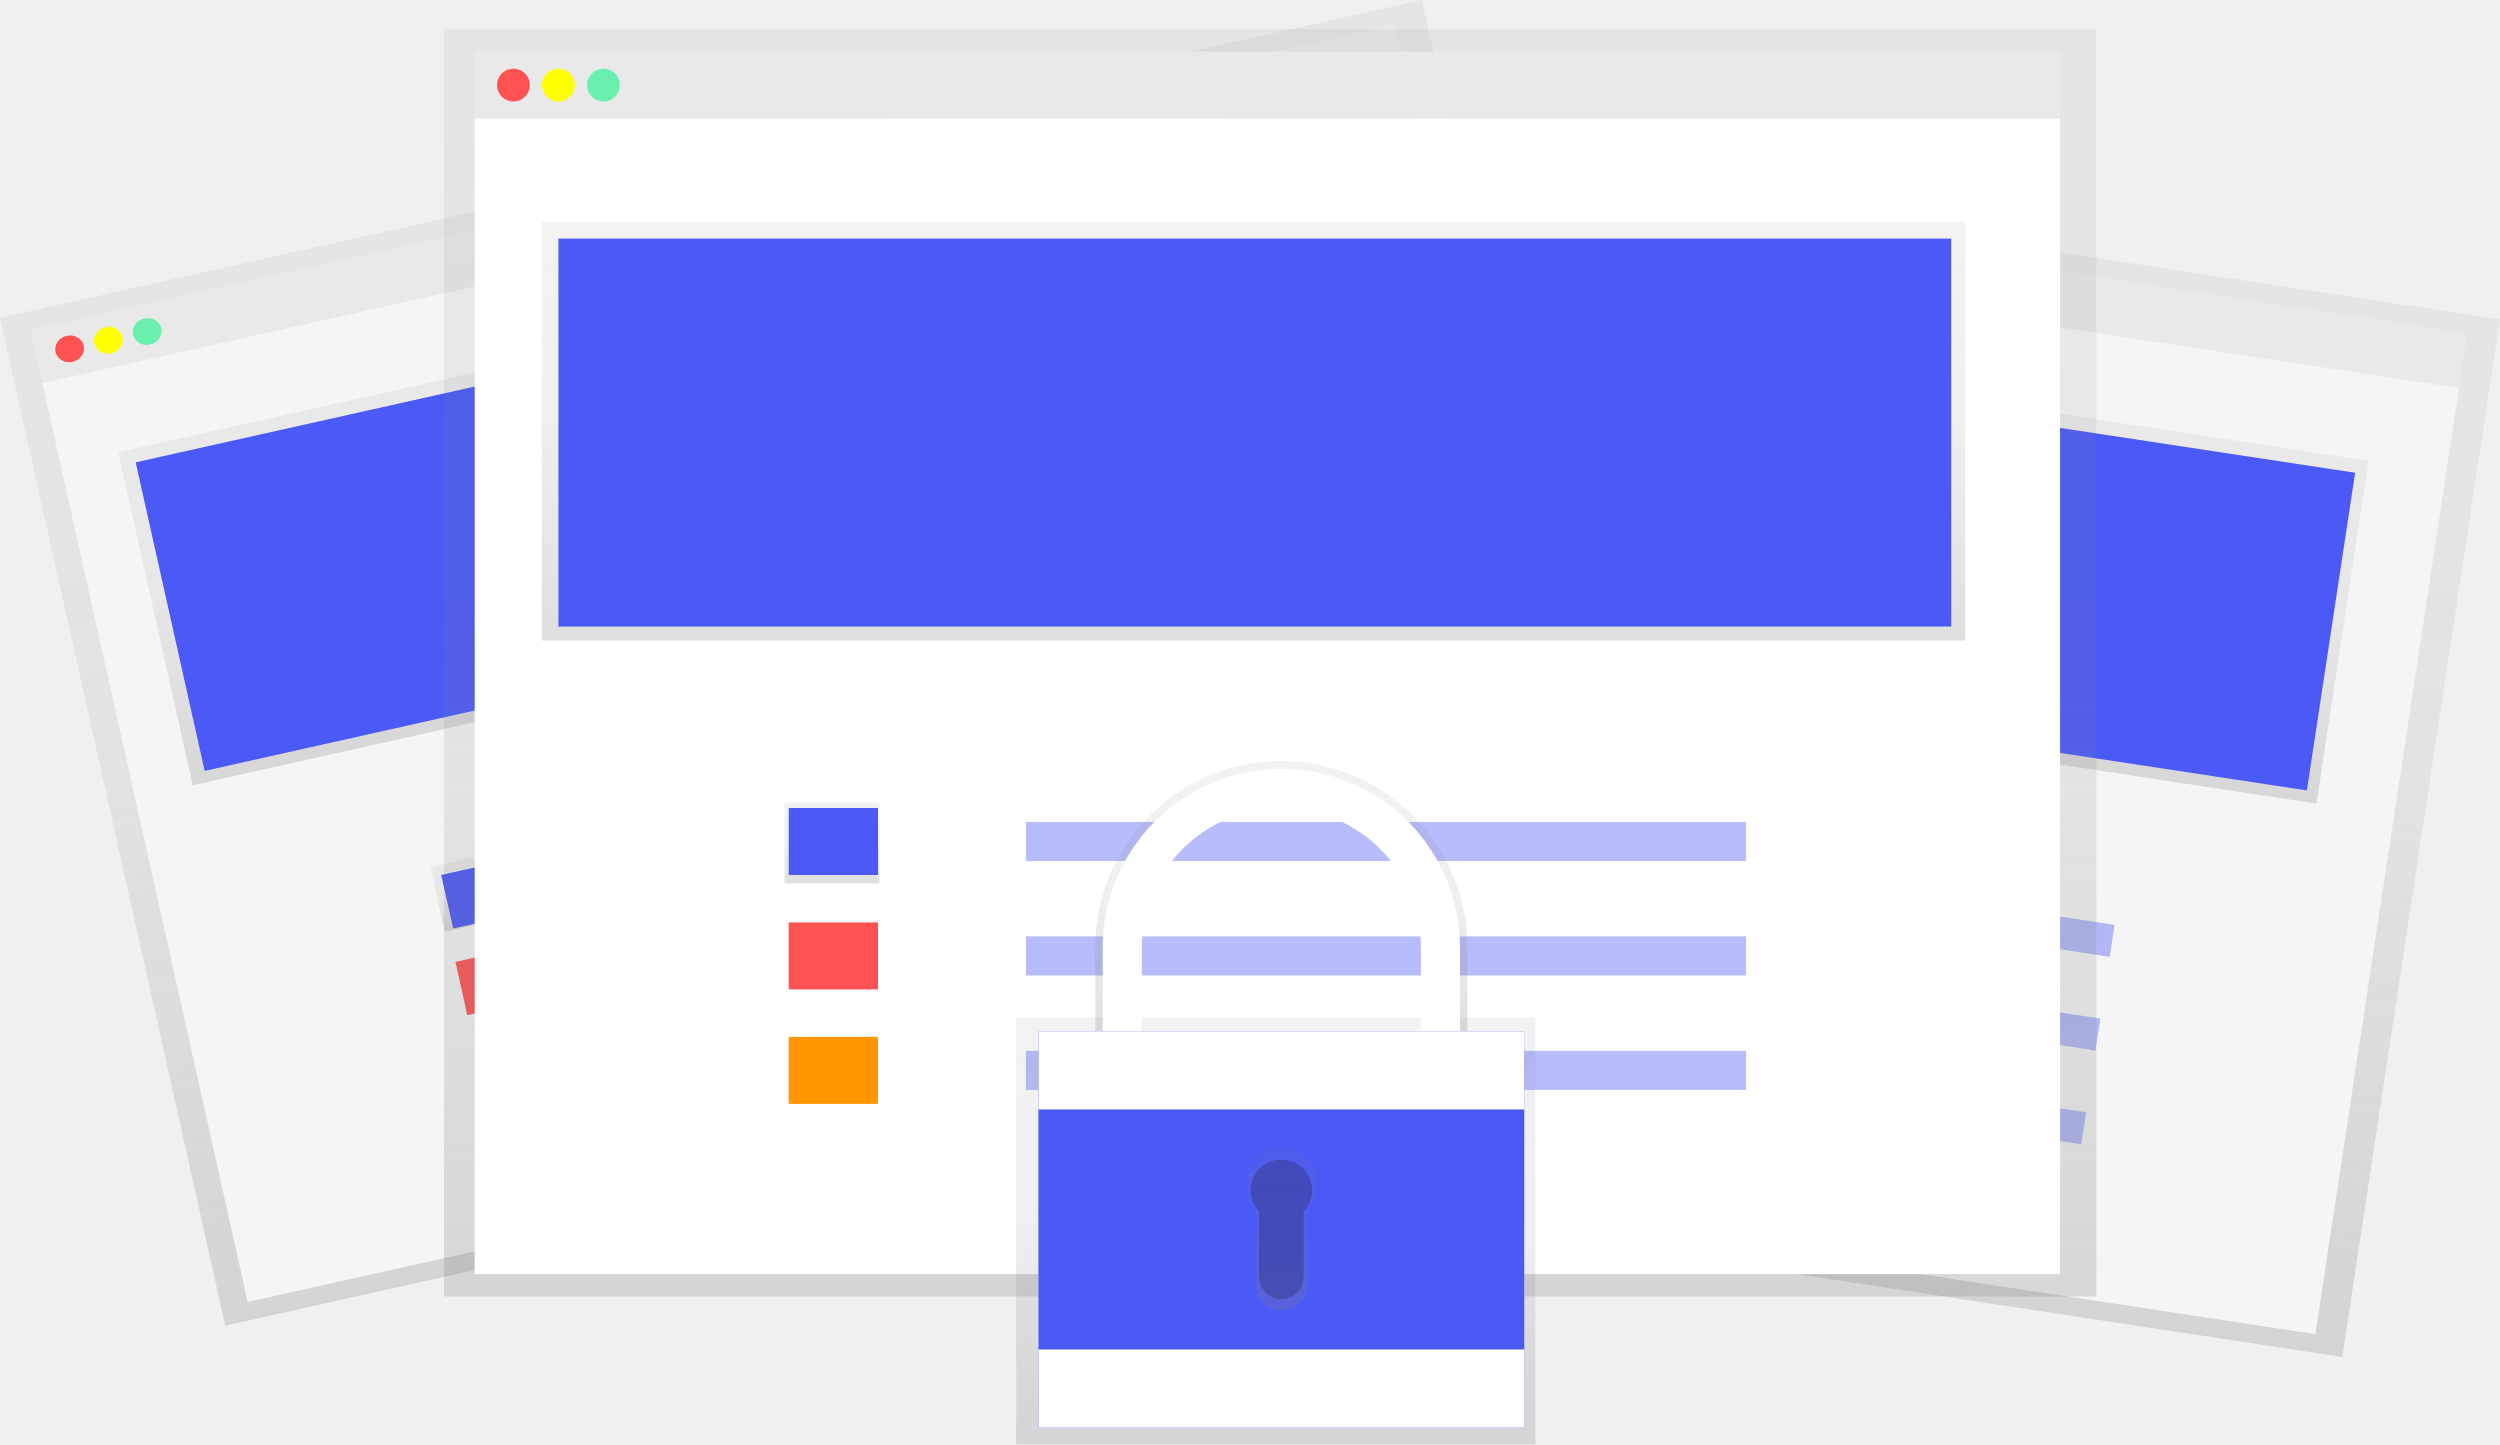
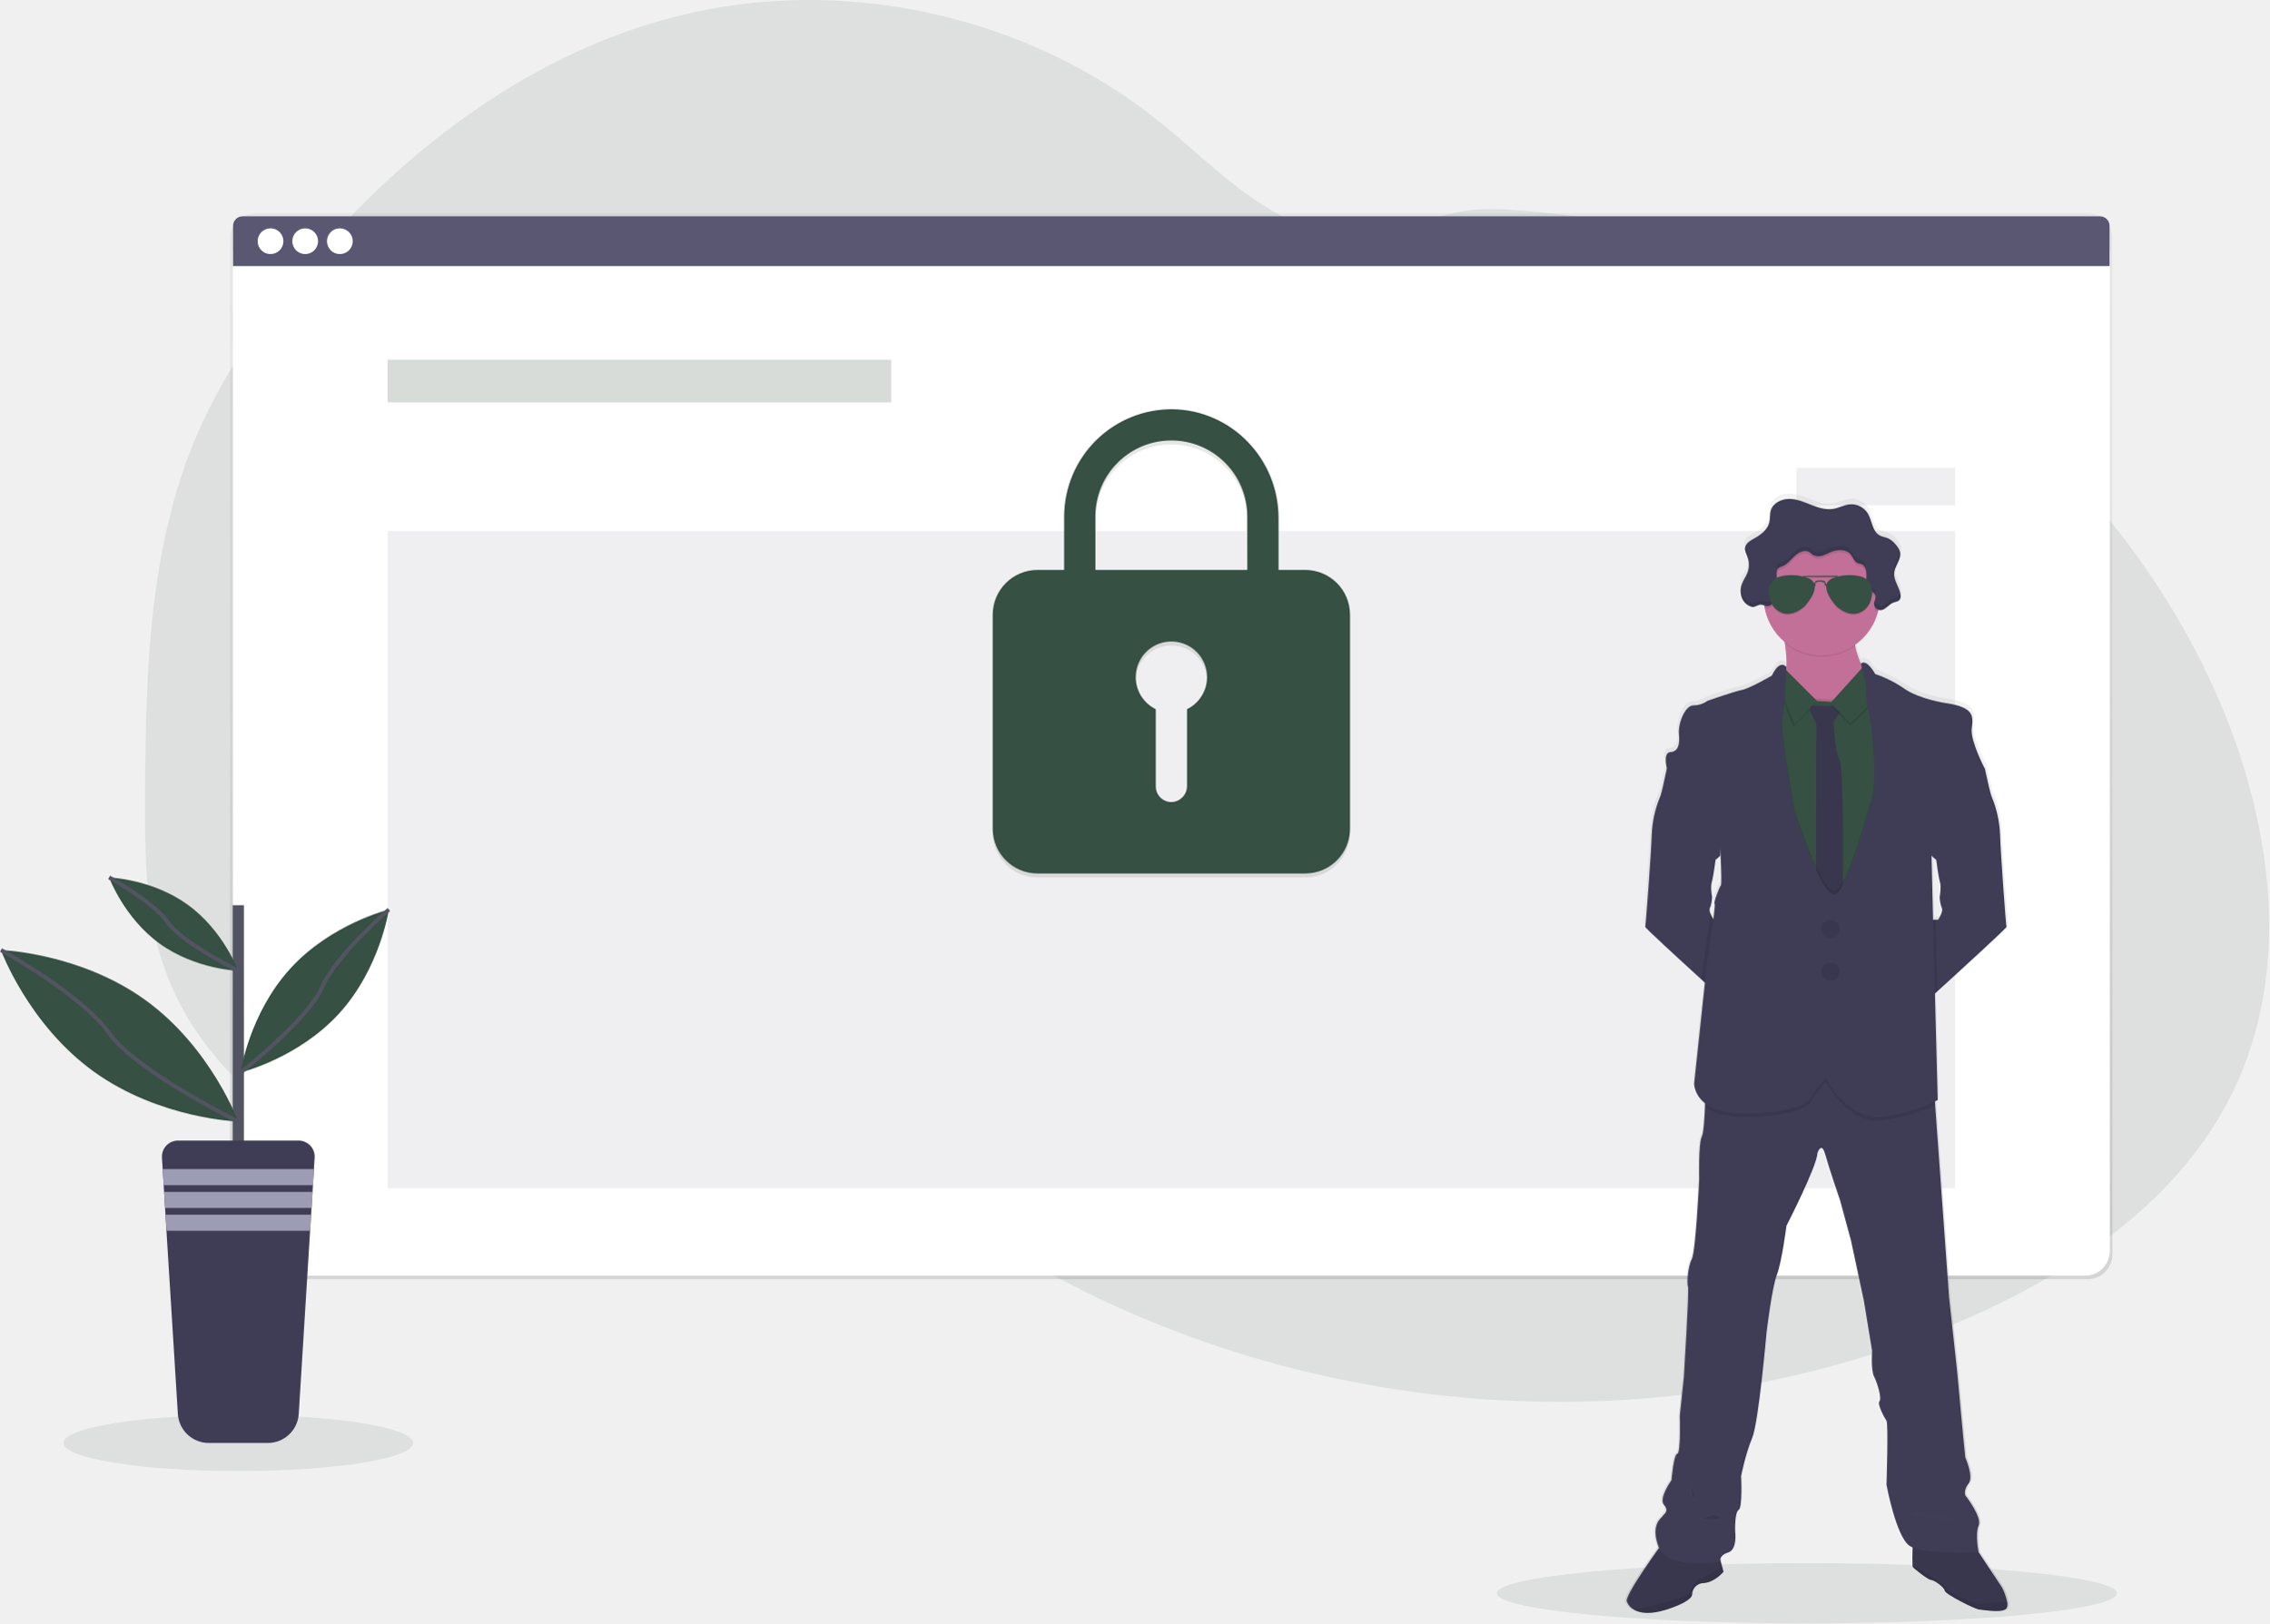
- <svg xmlns="http://www.w3.org/2000/svg" xmlns:xlink="http://www.w3.org/1999/xlink" id="ffa0e257-4b46-4632-a8d6-93195cbf254d" data-name="Layer 1" width="895.68" height="517.48" viewBox="0 0 895.68 517.48">
+ <svg xmlns="http://www.w3.org/2000/svg" xmlns:xlink="http://www.w3.org/1999/xlink" id="06c42c9d-6d9c-45ee-a61b-17902c1dca73" data-name="Layer 1" width="1145.57" height="819.91" viewBox="0 0 1145.57 819.91">
  <defs>
-     <linearGradient id="74471b12-b6be-488b-b2aa-2815e91483d9" x1="790.94" y1="640.76" x2="790.94" y2="264.76" gradientTransform="translate(1229.99 -336.2) rotate(90)" gradientUnits="userSpaceOnUse">
+     <linearGradient id="2f697947-2a6f-450c-95af-56e5336b1d5f" x1="591.3" y1="646.08" x2="591.3" y2="107.75" gradientUnits="userSpaceOnUse">
      <stop offset="0" stop-color="gray" stop-opacity="0.25" />
      <stop offset="0.54" stop-color="gray" stop-opacity="0.12" />
      <stop offset="1" stop-color="gray" stop-opacity="0.1" />
    </linearGradient>
-     <linearGradient id="f5c756da-9879-448e-9194-9478f83d355f" x1="785.97" y1="446.14" x2="785.97" y2="321.91" gradientTransform="translate(1166.67 -399.94) rotate(90)" xlink:href="#74471b12-b6be-488b-b2aa-2815e91483d9" />
-     <linearGradient id="5c9be04e-db0f-4829-87c1-2cfa193e30b8" x1="660.92" y1="518.19" x2="660.92" y2="494.17" gradientTransform="translate(1146.84 -172.9) rotate(90)" xlink:href="#74471b12-b6be-488b-b2aa-2815e91483d9" />
-     <linearGradient id="b92f3a53-b4d2-4abd-916c-aeb632188996" x1="433.66" y1="605.23" x2="433.66" y2="235.23" gradientTransform="translate(13.58 8.51)" xlink:href="#74471b12-b6be-488b-b2aa-2815e91483d9" />
-     <linearGradient id="44577794-7f8e-40ae-89fc-019e5bfac17e" x1="428.36" y1="413.71" x2="428.36" y2="291.46" gradientTransform="translate(-1.05 11.3)" xlink:href="#74471b12-b6be-488b-b2aa-2815e91483d9" />
-     <linearGradient id="666bb7d3-84d0-4835-ad07-c313c2384f21" x1="295.22" y1="484.61" x2="295.22" y2="460.98" gradientTransform="translate(28.38 37.45)" xlink:href="#74471b12-b6be-488b-b2aa-2815e91483d9" />
-     <linearGradient id="59939605-05af-4a9a-9980-f700897f3f8b" x1="455.07" y1="464.48" x2="455.07" y2="10.48" gradientTransform="matrix(1, 0, 0, 1, 0, 0)" xlink:href="#74471b12-b6be-488b-b2aa-2815e91483d9" />
-     <linearGradient id="6c0ba2ee-2d81-48f4-b4cf-f21b525fcc13" x1="449.07" y1="229.48" x2="449.07" y2="79.48" gradientTransform="matrix(1, 0, 0, 1, 0, 0)" xlink:href="#74471b12-b6be-488b-b2aa-2815e91483d9" />
-     <linearGradient id="45b0c09d-2995-447e-8cb2-7f6b59b5e20c" x1="298.07" y1="316.48" x2="298.07" y2="287.48" gradientTransform="matrix(1, 0, 0, 1, 0, 0)" xlink:href="#74471b12-b6be-488b-b2aa-2815e91483d9" />
-     <linearGradient id="e5b0a96a-81f6-4370-afe3-5a7d6a35b55e" x1="457.07" y1="517.48" x2="457.07" y2="364.48" gradientTransform="matrix(1, 0, 0, 1, 0, 0)" xlink:href="#74471b12-b6be-488b-b2aa-2815e91483d9" />
-     <linearGradient id="a1850e5a-cf77-4889-926a-0125112ab273" x1="611.23" y1="564.74" x2="611.23" y2="464.74" gradientTransform="matrix(1, 0, 0, 1, 0, 0)" xlink:href="#74471b12-b6be-488b-b2aa-2815e91483d9" />
-     <linearGradient id="66998849-614e-4d8a-b9ff-f14bbc588ed8" x1="611.23" y1="660.74" x2="611.23" y2="602.74" gradientTransform="matrix(1, 0, 0, 1, 0, 0)" xlink:href="#74471b12-b6be-488b-b2aa-2815e91483d9" />
+     <linearGradient id="2563b911-9cd4-457d-b636-acc38b40f33a" x1="944.34" y1="854.67" x2="944.34" y2="289.29" xlink:href="#2f697947-2a6f-450c-95af-56e5336b1d5f" />
  </defs>
-   <rect x="792.23" y="49.92" width="19.88" height="470.41" transform="translate(247.6 844.09) rotate(-81.36)" fill="#f5f5f5" />
-   <rect x="589.23" y="209.59" width="376" height="490.29" transform="translate(58.72 963.57) rotate(-81.36)" fill="url(#74471b12-b6be-488b-b2aa-2815e91483d9)" />
-   <rect x="603.48" y="229.23" width="342.87" height="470.41" transform="translate(47.16 969.52) rotate(-81.36)" fill="#f5f5f5" />
-   <circle cx="580.99" cy="251.51" r="4.86" transform="translate(92.88 596.86) rotate(-81.36)" fill="#ff5252" />
-   <circle cx="594.2" cy="253.52" r="4.86" transform="translate(102.12 611.62) rotate(-81.36)" fill="#ff0" />
-   <circle cx="607.41" cy="255.53" r="4.86" transform="translate(111.36 626.39) rotate(-81.36)" fill="#69f0ae" />
-   <rect x="720.53" y="174.84" width="124.23" height="422.38" transform="translate(131.25 910.54) rotate(-81.36)" fill="url(#f5c756da-9879-448e-9194-9478f83d355f)" />
-   <rect x="576.36" y="328.95" width="413.27" height="115.12" transform="translate(-85.2 -304.51) rotate(8.64)" fill="#4b59f7" />
-   <rect x="628.65" y="473.94" width="24.02" height="28.16" transform="translate(-90.24 856.82) rotate(-81.36)" fill="url(#5c9be04e-db0f-4829-87c1-2cfa193e30b8)" />
-   <rect x="627.88" y="477.73" width="26.5" height="19.88" transform="translate(-71.61 -282.05) rotate(8.64)" fill="#4b59f7" />
-   <rect x="622.77" y="511.3" width="26.5" height="19.88" transform="translate(-66.63 -280.9) rotate(8.64)" fill="#ff5252" />
-   <rect x="617.67" y="544.87" width="26.5" height="19.88" transform="translate(-61.64 -279.75) rotate(8.64)" fill="#ff9800" />
-   <rect x="696.41" y="506.51" width="213.67" height="11.59" transform="translate(-66.07 -306.13) rotate(8.64)" fill="#4b59f7" opacity="0.4" />
-   <rect x="691.31" y="540.08" width="213.67" height="11.59" transform="translate(-61.09 -304.98) rotate(8.64)" fill="#4b59f7" opacity="0.4" />
-   <rect x="686.21" y="573.65" width="213.67" height="11.59" transform="translate(-56.1 -303.83) rotate(8.64)" fill="#4b59f7" opacity="0.4" />
-   <rect x="159.15" y="254.51" width="500.84" height="19.56" transform="translate(-199.95 -95.55) rotate(-12.6)" fill="#f5f5f5" />
-   <rect x="186.23" y="243.74" width="522" height="370" transform="translate(-234.92 -83.38) rotate(-12.6)" fill="url(#b92f3a53-b4d2-4abd-916c-aeb632188996)" />
-   <rect x="198.08" y="269.78" width="500.84" height="337.4" transform="translate(-237.01 -82.86) rotate(-12.6)" fill="#f5f5f5" />
-   <ellipse cx="177.11" cy="316.25" rx="5.17" ry="4.78" transform="translate(-216.88 -145.01) rotate(-12.6)" fill="#ff5252" />
-   <ellipse cx="191" cy="313.15" rx="5.17" ry="4.78" transform="translate(-215.87 -142.05) rotate(-12.6)" fill="#ff0" />
-   <ellipse cx="204.88" cy="310.05" rx="5.17" ry="4.78" transform="translate(-214.86 -139.1) rotate(-12.6)" fill="#69f0ae" />
-   <rect x="202.46" y="302.76" width="449.7" height="122.25" transform="translate(-221.25 -89.28) rotate(-12.6)" fill="url(#44577794-7f8e-40ae-89fc-019e5bfac17e)" />
-   <rect x="207.83" y="307.54" width="440" height="113.28" transform="translate(-221.3 -89.16) rotate(-12.6)" fill="#4b59f7" />
-   <rect x="308.61" y="498.42" width="29.98" height="23.63" transform="translate(-255.67 -108.38) rotate(-12.6)" fill="url(#666bb7d3-84d0-4835-ad07-c313c2384f21)" />
-   <rect x="309.83" y="499.96" width="28.22" height="19.56" transform="matrix(0.98, -0.22, 0.22, 0.98, -255.56, -108.32)" fill="#4b59f7" />
-   <rect x="317.12" y="532.57" width="28.22" height="19.56" transform="translate(-262.49 -105.94) rotate(-12.6)" fill="#ff5252" />
-   <rect x="324.41" y="565.18" width="28.22" height="19.56" transform="matrix(0.98, -0.22, 0.22, 0.98, -269.43, -103.57)" fill="#ff9800" />
-   <rect x="380.57" y="465.95" width="227.49" height="11.41" transform="translate(-243.14 -72.07) rotate(-12.6)" fill="#4b59f7" opacity="0.4" />
-   <rect x="387.86" y="498.56" width="227.49" height="11.41" transform="translate(-250.08 -69.69) rotate(-12.6)" fill="#4b59f7" opacity="0.4" />
-   <rect x="395.15" y="531.17" width="227.49" height="11.41" transform="translate(-257.02 -67.32) rotate(-12.6)" fill="#4b59f7" opacity="0.4" />
-   <rect x="170.07" y="18.48" width="568" height="24" fill="#f5f5f5" />
-   <rect x="159.07" y="10.48" width="592" height="454" fill="url(#59939605-05af-4a9a-9980-f700897f3f8b)" />
-   <rect x="170.07" y="42.48" width="568" height="414" fill="#fff" />
-   <circle cx="183.94" cy="30.48" r="5.87" fill="#ff5252" />
-   <circle cx="200.07" cy="30.48" r="5.87" fill="#ff0" />
-   <circle cx="216.2" cy="30.48" r="5.87" fill="#69f0ae" />
-   <rect x="194.07" y="79.48" width="510" height="150" fill="url(#6c0ba2ee-2d81-48f4-b4cf-f21b525fcc13)" />
-   <rect x="200.07" y="85.48" width="499" height="139" fill="#4b59f7" />
-   <rect x="281.07" y="287.48" width="34" height="29" fill="url(#45b0c09d-2995-447e-8cb2-7f6b59b5e20c)" />
-   <rect x="282.57" y="289.48" width="32" height="24" fill="#4b59f7" />
-   <rect x="282.57" y="330.48" width="32" height="24" fill="#ff5252" />
-   <rect x="282.57" y="371.48" width="32" height="24" fill="#ff9800" />
-   <rect x="367.57" y="294.48" width="258" height="14" fill="#4b59f7" opacity="0.4" />
-   <rect x="367.57" y="335.48" width="258" height="14" fill="#4b59f7" opacity="0.4" />
-   <rect x="367.57" y="376.48" width="258" height="14" fill="#4b59f7" opacity="0.4" />
-   <rect x="364.07" y="364.48" width="186" height="153" fill="url(#e5b0a96a-81f6-4370-afe3-5a7d6a35b55e)" />
-   <path d="M559.15,531.41a52.08,52.08,0,0,1,104.17,0v33.33H677.9V531.41a66.67,66.67,0,1,0-133.33,0v33.33h14.58Z" transform="translate(-152.16 -191.26)" fill="url(#a1850e5a-cf77-4889-926a-0125112ab273)" />
-   <path d="M561.23,530.74a50,50,0,0,1,100,0v32h14v-32a64,64,0,0,0-128,0v32h14Z" transform="translate(-152.16 -191.26)" fill="#fff" />
-   <rect x="372.07" y="369.48" width="174" height="142" fill="#4b59f7" />
-   <rect x="372.07" y="369.48" width="174" height="142" fill="#fff" />
-   <rect x="372.07" y="397.48" width="174" height="86" fill="#4b59f7" />
-   <path d="M624,615.5a12.76,12.76,0,1,0-22,8.74v27.22a9.28,9.28,0,0,0,18.56,0V624.24A12.7,12.7,0,0,0,624,615.5Z" transform="translate(-152.16 -191.26)" fill="url(#66998849-614e-4d8a-b9ff-f14bbc588ed8)" />
-   <path d="M622.23,617.74a11,11,0,1,0-19,7.53v23.47a8,8,0,1,0,16,0V625.27A11,11,0,0,0,622.23,617.74Z" transform="translate(-152.16 -191.26)" opacity="0.2" />
+   <path d="M1154.4,591.26c-26.57,54.81-80.52,91.46-136.43,115.63-75.27,32.55-158.16,45.46-239.91,40q-21.49-1.43-42.85-4.57a540.44,540.44,0,0,1-143.27-41.72q-19.74-8.89-38.68-19.41a494.85,494.85,0,0,1-60.46-39.54q-7.23-5.52-14.26-11.32c-3.25-2.68-6.47-5.42-9.74-8.08-6.9-5.61-14-10.94-21.92-14.93a78.31,78.31,0,0,0-7.34-3.24c-25.08-9.54-54-5.94-80.11,1.5-19.86,5.66-39.22,13.41-59.06,18.94a196,196,0,0,1-26.91,5.72A143.21,143.21,0,0,1,213,624.93l-1.67-.52q-4.2-1.32-8.33-2.89l-1.67-.64q-4-1.54-7.83-3.31l-1.67-.76q-4-1.86-7.83-3.93c-.92-.48-1.83-1-2.73-1.49a163.67,163.67,0,0,1-39.16-30.49c-.33-.33-.64-.67-1-1-1.59-1.72-3.15-3.47-4.66-5.26-.56-.66-1.12-1.32-1.67-2q-2.69-3.28-5.19-6.71c-.25-.33-.49-.67-.73-1A144.59,144.59,0,0,1,112,534.44c-.14-.33-.27-.67-.39-1q-2-5.15-3.65-10.47c-.45-1.48-.88-3-1.26-4.48-.13-.44-.25-.89-.36-1.33-5.52-21.73-6.15-44.32-6.15-66.78q0-3.93,0-7.85c.16-36.33.72-73.28,6.08-109.11,0-.25.07-.5.11-.74a340.76,340.76,0,0,1,7.31-35.82A264.25,264.25,0,0,1,126,260.56c12.33-29,30.26-55.39,50.17-79.85C226.32,119.16,292.09,67.49,369.07,48.15c82.95-20.83,175.14-.87,242.05,52.4,20.4,16.24,38.73,35.47,61.64,47.92,20,10.84,43.41,15.33,64.83,6.8,17.7-7.05,29.22-10.55,49.1-9.48A411.56,411.56,0,0,1,907.05,171c1.56.57,3.12,1.16,4.67,1.75C1012.43,211.28,1099,287.83,1144,386.2q1.79,3.9,3.47,7.86C1174.3,456.73,1184,530.18,1154.4,591.26Z" transform="translate(-26.97 -40.04)" fill="#365043" opacity="0.1" />
+   <ellipse cx="120.3" cy="728.81" rx="88.28" ry="14.18" fill="#365043" opacity="0.1" />
+   <ellipse cx="912.26" cy="804.71" rx="156.53" ry="15.2" fill="#365043" opacity="0.1" />
+   <rect x="116.14" y="107.75" width="950.33" height="538.33" rx="12.49" ry="12.49" fill="url(#2f697947-2a6f-450c-95af-56e5336b1d5f)" />
+   <rect x="117.65" y="115.32" width="947.42" height="528.97" rx="12.49" ry="12.49" fill="#fff" />
+   <rect x="117.65" y="115.32" width="947.42" height="528.97" rx="12.49" ry="12.49" fill="#fff" />
+   <rect x="117.65" y="115.32" width="947.42" height="528.97" rx="12.49" ry="12.49" fill="#fff" opacity="0.04" />
+   <path d="M1087.23,149.29H149.43a4.81,4.81,0,0,0-4.81,4.81v20.33H1092V154.1A4.81,4.81,0,0,0,1087.23,149.29Z" transform="translate(-26.97 -40.04)" fill="#5a5773" />
+   <g id="6c975d28-8d47-4ade-9154-b3b78f637b65" data-name="buttons">
+     <circle cx="136.57" cy="121.82" r="6.5" fill="#fff" />
+     <circle cx="154.07" cy="121.82" r="6.5" fill="#fff" />
+     <circle cx="171.57" cy="121.82" r="6.5" fill="#fff" />
+   </g>
+   <rect x="195.68" y="181.67" width="254.25" height="21.58" fill="#365043" opacity="0.2" />
+   <rect x="195.68" y="268.2" width="791.36" height="331.96" fill="#5a5773" opacity="0.1" />
+   <path d="M686,329.89H672.45V303.57c0-29.7-23.68-54.39-53.38-54.84a54.28,54.28,0,0,0-54.85,54.11v27.05H550.7a22.62,22.62,0,0,0-22.55,22.55V460.66a22.62,22.62,0,0,0,22.55,22.55H686a22.61,22.61,0,0,0,22.54-22.55V352.44A22.61,22.61,0,0,0,686,329.89Zm-59.75,70.35V439a8.09,8.09,0,0,1-7.5,8.12,7.91,7.91,0,0,1-8.28-7.9v-39a18,18,0,1,1,15.78,0Zm30.44-70.35H580V302.84a38.33,38.33,0,0,1,76.66,0Z" transform="translate(-26.97 -40.04)" opacity="0.1" />
+   <path d="M686,327.89H672.45V301.57c0-29.7-23.68-54.39-53.38-54.84a54.28,54.28,0,0,0-54.85,54.11v27.05H550.7a22.62,22.62,0,0,0-22.55,22.55V458.66a22.62,22.62,0,0,0,22.55,22.55H686a22.61,22.61,0,0,0,22.54-22.55V350.44A22.61,22.61,0,0,0,686,327.89Zm-59.75,70.35V437a8.09,8.09,0,0,1-7.5,8.12,7.91,7.91,0,0,1-8.28-7.9v-39a18,18,0,1,1,15.78,0Zm30.44-70.35H580V300.84a38.33,38.33,0,0,1,76.66,0Z" transform="translate(-26.97 -40.04)" fill="#365043" />
+   <rect x="906.94" y="236.25" width="80.1" height="18.91" fill="#5a5773" opacity="0.1" />
+   <path d="M1041.27,849.33a28.47,28.47,0,0,0-2.68-7.61l-12-17.92h.07s-1.89-9,0-13.42-6.74-15.29-6.74-15.29-1.05-2.73,1.69-6.09-1.69-13.2-1.69-13.2-2.1-20.55-2.31-23.69-1.9-20.54-1.9-20.54l-4-36.89-7.12-97.77-.13-1.83c.88-.43,1.35-.7,1.35-.7l-1.42-54.06,1.23-1.11c10.74-9.72,35.51-32.22,35.26-32.71s-3-37.57-3.32-46.85a55.83,55.83,0,0,0-4.26-19.18c-.62-1.23-2.41-9.34-3.15-12.77-.2-.94-.33-1.53-.33-1.53s-7.26-13.84-6.63-20.13,1.89-11-13.59-13.2c0,0-13-1.94-20.74-7.23A59,59,0,0,0,974,378.17s-4.34-8-7.36-5.29a42,42,0,0,1-2.85-8.91l-.09-.56a29.47,29.47,0,0,0,11.64-16.66c.1-.38.18-.77.27-1.15a3.25,3.25,0,0,0,.93.17c2.63,0,4.25-2.93,6.71-3.86,1-.39,2.23-.45,3-1.24a2.93,2.93,0,0,0,.66-2.21,4.51,4.51,0,0,0,0-.82,2.93,2.93,0,0,0,0-.29l0,.1c-.67-3.64-3.49-6.87-3.18-10.57.3-3.48,3.36-6.54,3.11-9.93a5.4,5.4,0,0,0-.07-.8l0,.12a8.56,8.56,0,0,0-2-3.54,11.36,11.36,0,0,0-4.12-3.46c-1.39-.61-3-.75-4.3-1.48-3.82-2.08-3.81-7.5-6.08-11.2A9.91,9.91,0,0,0,961,292c-2.84.28-5.41,1.79-8.22,2.28-3.84.68-7.75-.57-11.39-2s-7.33-3-11.24-3-8.14,2-9.32,5.69c-.63,2-.32,4.15-.8,6.18-.86,3.58-4,6.14-7.25,7.92-2,1.11-4.38,2.38-5,4.48,0-.06,0-.11,0-.16a3.84,3.84,0,0,0-.1.51,3.75,3.75,0,0,0,0,.67c0,1.44.76,2.81,1.27,4.18a11.53,11.53,0,0,1-.06,8.06c-.74,1.9-2,3.57-2.72,5.46a10.75,10.75,0,0,0-.66,2.74l0-.16a11,11,0,0,0,0,1.28,9,9,0,0,0,1,4.2A7.54,7.54,0,0,0,911,344.1c2,.46,3.25-1.5,5.36-1a8.42,8.42,0,0,1,1.11.35c.07.45.14.9.22,1.34a29.39,29.39,0,0,0,10.14,17.17c0,.24.08.48.11.73h0a67.15,67.15,0,0,1,.83,12.06s-3.15-4.61-7.47,4.29c0,0-11.27,6.5-15.16,7.24s-17.7,5.55-17.7,5.55a12.18,12.18,0,0,1-7.16,2.31c-4.31,0-7.89,9.43-7.37,14.56s-.31,8.91-4.32,9.12-1.82,8.34-1.79,8.48l-.37,1.75c-.78,3.58-2.48,11.26-3.08,12.46a56,56,0,0,0-4.27,19.18c-.31,9.28-3,46.22-3.31,46.85-.21.41,16.76,15.92,28.69,26.76l1.73,1.56-5.49,51.28a13.69,13.69,0,0,0,5.64,10c0,.6,0,1.21-.06,1.84-.24,6-.72,13.26-1.68,15.16-1.68,3.36-1.26,21.38-1.26,21.38s-1.69,36.68-3.79,40.67-2.53,12.36-1.9,14-2.11,45.69-2.11,45.69l-2.1,19.71s.63,18.86-1.27,19.28-2.95,13.42-2.95,13.42-6.73,9.22-3.79,12.57-.43,4.83-.74,5.66-6.42,4-2,15.72a3.45,3.45,0,0,0,.14.34c-4.14,5.75-17.26,24.3-16.46,27.12a7.43,7.43,0,0,0,3.5,4.2c3.09,1.85,8.39,2.71,16.82,0,14-4.51,13-7.76,13-7.76a5.94,5.94,0,0,1,5.9-5.66c5.79-.42,10.11-5.76,10.11-5.76l-.68-2.53-.93-3.5c.11-1,.82-2.75,4-3.72,4.85-1.47,3.58-10.69,3.58-10.69s-.42-9.64,1.68-10.9,1.27-17.19,1.27-17.19,2.32-11.53,5.68-19.29,7.38-53.86,7.38-53.86,2.73-22.64,5.26-29.14,4.85-24.73,4.85-24.73,15.59-30.19,15.79-36.9c0,0,2-6.29,4,.63s7.62,23.48,7.62,23.48l5.47,20.33,6.53,30.39,4.22,25.58s-.64,9.64,1,13,4,11.1,2.74,12.57,2.52,8.39,3.58,9.85,0,32.49,0,32.49,4.84,26.41,11.79,31a8.5,8.5,0,0,0,1.54.8c-.1,2.86-.2,6.69-.07,8.69a3.33,3.33,0,0,0,.22,1.31c.63.84,7.79,6.5,9.27,6.5s6.73,3.67,6.95,5.45,15.39,9.32,17.54,9.54,12.57,2.09,14-.84A4.85,4.85,0,0,0,1041.27,849.33ZM1004,471.61l1.08.93s1.11,8.65,1.9,11.24-.16,7.63-.16,7.63a17.55,17.55,0,0,0,1.11,5.5c.94,1.89-1.9,6-1.9,6h-2.53l-.79-32.38Zm-75.23-96.68v-.19C928.75,374.8,928.74,374.87,928.74,374.93ZM889.92,499.58a3.65,3.65,0,0,1-.16-2.67,8,8,0,0,0,.53-1.48,22.92,22.92,0,0,0,.58-4,.28.28,0,0,0,0-.05c-.09-.48-.9-5.12-.15-7.58s1.89-11.24,1.89-11.24l.72-.61L895,470.5s0-.54.12-1.43c.35,7.6.63,16,.18,16.42-.84.83-3.9,9-3.16,9.32.24.11-.09,3.38-.65,7.78A15.94,15.94,0,0,1,889.92,499.58Z" transform="translate(-26.97 -40.04)" fill="url(#2563b911-9cd4-457d-b636-acc38b40f33a)" />
+   <path d="M970.52,382.92v12.44L945,408.19s-25.34-15.33-19.09-21.43c4-3.86,3.23-14.46,2.15-21.75h0c-.63-4.24-1.36-7.35-1.36-7.35s45.52-13,38.64-3.13c-2.3,3.3-2.48,7.57-1.71,11.8C965.19,374.72,970.52,382.92,970.52,382.92Z" transform="translate(-26.97 -40.04)" fill="#c37098" />
+   <path d="M900.61,504.57l-3.29,40.52s-4.93-4.47-11.31-10.29c-11.83-10.79-28.63-26.22-28.43-26.63.31-.63,3-37.39,3.29-46.63a55.8,55.8,0,0,1,4.22-19.08c.6-1.2,2.29-8.84,3-12.41.24-1.11.39-1.83.39-1.83L874,426s23,25.66,23,26.13-1.57,20.18-1.57,20.18l-1.63,1.42-.71.61s-1.1,8.61-1.88,11.19.06,7.06.15,7.54v0a23.25,23.25,0,0,1-.57,4,8.38,8.38,0,0,1-.53,1.47,3.67,3.67,0,0,0,.16,2.66,16.08,16.08,0,0,0,1.72,3.29Z" transform="translate(-26.97 -40.04)" fill="#3f3d56" />
+   <path d="M1040,508.17c.24.49-24.29,22.88-34.92,32.55l-4.82,4.37L997,504.57h8.45s2.82-4.07,1.88-5.95a17.39,17.39,0,0,1-1.09-5.47s.93-5,.15-7.59-1.88-11.19-1.88-11.19l-1.07-.92-1.27-1.11s-1.57-19.71-1.57-20.18,23-26.13,23-26.13l5.48,2.19s.12.59.32,1.53c.74,3.41,2.51,11.48,3.12,12.71a55.8,55.8,0,0,1,4.22,19.08C1037,470.78,1039.68,507.54,1040,508.17Z" transform="translate(-26.97 -40.04)" fill="#3f3d56" />
+   <path d="M1040.1,852.11c-1.47,2.92-11.79,1-13.92.84s-17.17-7.73-17.38-9.5-5.42-5.42-6.88-5.42-8.55-5.64-9.18-6.47a3.19,3.19,0,0,1-.21-1.3c-.22-3.43.21-12.26.21-12.26l30.25,1.67,14.7,22.11a28.52,28.52,0,0,1,2.66,7.57A5,5,0,0,1,1040.1,852.11Z" transform="translate(-26.97 -40.04)" fill="#3f3d56" />
+   <path d="M1040.1,852.11c-1.47,2.92-11.79,1-13.92.84s-17.17-7.73-17.38-9.5-5.42-5.42-6.88-5.42-8.55-5.64-9.18-6.47a3.19,3.19,0,0,1-.21-1.3c-.22-3.43.21-12.26.21-12.26l30.25,1.67,14.7,22.11a28.52,28.52,0,0,1,2.66,7.57A5,5,0,0,1,1040.1,852.11Z" transform="translate(-26.97 -40.04)" opacity="0.1" />
+   <path d="M1040.1,852.11c-1.47,2.92-11.79,1-13.92.84s-17.17-7.73-17.38-9.5-5.42-5.42-6.88-5.42-8.55-5.64-9.18-6.47a3.19,3.19,0,0,1-.21-1.3l9.8,6.2s6.26,4,7.93,6.37,14.83,7.3,15.92,7.4c.81.08,9.45-1.58,14.17-.88A5,5,0,0,1,1040.1,852.11Z" transform="translate(-26.97 -40.04)" opacity="0.1" />
+   <path d="M897.1,833.86s-4.28,5.32-10,5.73a5.89,5.89,0,0,0-5.84,5.63s1,3.24-12.83,7.73c-8.35,2.69-13.6,1.84-16.66,0a7.44,7.44,0,0,1-3.47-4.18c-.94-3.33,17.52-28.68,17.52-28.68l16.8-1,12,5.42,1.84,6.87Z" transform="translate(-26.97 -40.04)" fill="#3f3d56" />
+   <path d="M897.1,833.86s-4.28,5.32-10,5.73a5.89,5.89,0,0,0-5.84,5.63s1,3.24-12.83,7.73c-8.35,2.69-13.6,1.84-16.66,0a7.44,7.44,0,0,1-3.47-4.18c-.94-3.33,17.52-28.68,17.52-28.68l16.8-1,12,5.42,1.84,6.87Z" transform="translate(-26.97 -40.04)" opacity="0.1" />
+   <path d="M897.1,833.86s-4.28,5.32-10,5.73a5.89,5.89,0,0,0-5.84,5.63s1,3.24-12.83,7.73c-8.35,2.69-13.6,1.84-16.66,0,7.87-.82,25.26-5.79,27-7.51,2.09-2.09,4.7-7.83,6.47-7.93,1.23-.08,7.48-3.84,11.23-6.17Z" transform="translate(-26.97 -40.04)" fill="none" />
+   <path d="M897.1,833.86s-4.28,5.32-10,5.73a5.89,5.89,0,0,0-5.84,5.63s1,3.24-12.83,7.73c-8.35,2.69-13.6,1.84-16.66,0,7.87-.82,25.26-5.79,27-7.51,2.09-2.09,4.7-7.83,6.47-7.93,1.23-.08,7.48-3.84,11.23-6.17Z" transform="translate(-26.97 -40.04)" opacity="0.1" />
+   <path d="M1025.91,810.6c-1.88,4.38,0,13.35,0,13.35s-28,1.46-34.84-3.13-11.68-30.88-11.68-30.88,1-30.87,0-32.33-4.8-8.34-3.55-9.8-1-9.18-2.71-12.52-1-12.93-1-12.93l-4.18-25.46-6.46-30.24L956,646.42s-5.63-16.48-7.54-23.36-3.93-.63-3.93-.63c-.2,6.68-15.64,36.72-15.64,36.72s-2.3,18.15-4.8,24.61-5.22,29-5.22,29-4,45.89-7.3,53.61S906,785.56,906,785.56s.84,15.86-1.25,17.11S903,813.52,903,813.52s1.25,9.17-3.55,10.64-4,4.59-4,4.59-26.7,4.38-31.08-7.31,1.67-14.8,2-15.64,3.66-2.29.74-5.64,3.75-12.51,3.75-12.51,1.05-12.93,2.92-13.35,1.26-19.19,1.26-19.19l2.08-19.61s2.72-43.81,2.09-45.48-.21-10,1.88-14,3.75-40.48,3.75-40.48-.42-17.93,1.25-21.27c1-1.89,1.42-9.16,1.66-15.09.18-4.53.22-8.28.22-8.28l23.36-8.76,30-9.59,25.24,12.1,36.93,7.09.46,6.37,7.05,97.31,4,36.71s1.67,17.31,1.88,20.44,2.29,23.58,2.29,23.58,4.38,9.8,1.67,13.14-1.67,6-1.67,6S1027.79,806.22,1025.91,810.6Z" transform="translate(-26.97 -40.04)" fill="#3f3d56" />
+   <path d="M965.36,354.53c-2.3,3.3-2.48,7.57-1.71,11.8A29.34,29.34,0,0,1,928.08,365h0c-.63-4.24-1.36-7.35-1.36-7.35S972.24,344.67,965.36,354.53Z" transform="translate(-26.97 -40.04)" opacity="0.1" />
+   <path d="M976,341.77a29.3,29.3,0,1,1-29.3-29.3A29.16,29.16,0,0,1,976,341.77Z" transform="translate(-26.97 -40.04)" fill="#c37098" />
+   <polygon points="955.13 350.42 945.53 521.37 893.38 510.42 883.05 441.89 893.28 349.89 900.98 350.88 914.56 352.61 928.01 353.44 942.59 351.82 955.13 350.42" opacity="0.1" />
+   <polygon points="955.13 351.67 945.53 522.62 893.38 511.67 883.05 443.14 893.28 351.15 900.98 352.13 914.56 353.86 928.01 354.69 942.59 353.07 955.13 351.67" fill="#365043" />
+   <path d="M939.23,396.3l18.78.63-5.28,7.39s.37,14.93,2.88,19.21,1.77,70.4,1.77,70.4l-5,9.49-8.55-10.64.11-87.3Z" transform="translate(-26.97 -40.04)" fill="#3f3d56" />
+   <path d="M939.23,396.3l18.78.63-5.28,7.39s.37,14.93,2.88,19.21,1.77,70.4,1.77,70.4l-5,9.49-8.55-10.64.11-87.3Z" transform="translate(-26.97 -40.04)" opacity="0.1" />
+   <polygon points="941.67 336.86 924.15 356.26 934.16 366.69 950.75 350.52 941.67 336.86" opacity="0.1" />
+   <polygon points="941.67 335.61 924.15 355.01 934.16 365.44 950.75 349.27 941.67 335.61" fill="#365043" />
+   <polygon points="916.75 355.32 899.01 337.59 897.34 346.87 905.48 367.21 916.75 355.32" opacity="0.1" />
+   <polygon points="917.37 354.07 899.64 336.34 897.97 345.62 906.11 365.96 917.37 354.07" fill="#365043" />
+   <path d="M1004.05,598.14a86.57,86.57,0,0,1-27,7.81c-17.21,2.19-28.47-19.71-28.47-19.71l-6.57,8.55c-2.09,9.08-33.9,11.37-46.83,7.93a20.69,20.69,0,0,1-7.42-3.51c.18-4.53.22-8.28.22-8.28l23.36-8.76,30-9.59,25.24,12.1,36.93,7.09Z" transform="translate(-26.97 -40.04)" opacity="0.1" />
+   <path d="M982.1,391.72l-9.59,170.94-52.16-10.95L910,483.19l10.22-92,7.7,1a93.48,93.48,0,0,1-1.13,10c-1.25,5.85,6.47,47.36,6.47,47.36s14.67,46.55,21.27,39.84,16-42.14,16-42.14c6.37-13.14.11-50-.36-50.74a14.88,14.88,0,0,1-.6-3.35Z" transform="translate(-26.97 -40.04)" opacity="0.1" />
+   <path d="M1004.63,524l.44,16.75-4.82,4.37L997,504.57h7.2Z" transform="translate(-26.97 -40.04)" opacity="0.1" />
+   <path d="M891.37,493.1v0a23.25,23.25,0,0,1-.57,4c0-.37,0-.58-.08-.61C890.42,496.41,890.78,494.88,891.37,493.1Z" transform="translate(-26.97 -40.04)" opacity="0.1" />
+   <path d="M900.61,504.57l-3.29,40.52s-4.93-4.47-11.31-10.29l.76-7.18s2.69-17.64,3.67-26.34a16.08,16.08,0,0,0,1.72,3.29Z" transform="translate(-26.97 -40.04)" opacity="0.1" />
+   <path d="M928.9,377s-3.12-4.59-7.4,4.27c0,0-11.16,6.47-15,7.2S889,394,889,394a12.08,12.08,0,0,1-7.09,2.29c-4.28,0-7.83,9.39-7.31,14.5s-.31,8.87-4.27,9.08-1.78,8.44-1.78,8.44l26.39,30.25s1.67,27.85.84,28.69-3.86,9-3.13,9.28-4,31.08-4,31.08l-6.36,59.77s0,10,12.94,13.45S940,602,942.05,592.92l6.57-8.56s11.26,21.91,28.47,19.72,28.17-8.45,28.17-8.45L1003.38,524l-1.25-51.63L1029,428.22s-7.2-13.77-6.57-20,1.87-10.95-13.46-13.14c0,0-12.93-1.93-20.55-7.2a58.74,58.74,0,0,0-14.7-7.4s-4.3-8-7.29-5.26c0,0,3,11.31,2.75,13s.47,9.33.94,10.12,6.73,37.6.36,50.74c0,0-9.35,35.43-16,42.14s-21.27-39.84-21.27-39.84-7.72-41.52-6.47-47.36S928.9,377,928.9,377Z" transform="translate(-26.97 -40.04)" fill="#3f3d56" />
+   <circle cx="924.25" cy="469.12" r="4.59" fill="#3f3d56" />
+   <circle cx="924.25" cy="490.76" r="4.59" fill="#3f3d56" />
+   <circle cx="924.25" cy="469.12" r="4.59" opacity="0.1" />
+   <circle cx="924.25" cy="490.76" r="4.59" opacity="0.1" />
+   <path d="M992.47,804.34s18.84,1.46,20.71,2.92S992.47,804.34,992.47,804.34Z" transform="translate(-26.97 -40.04)" stroke="#365043" stroke-miterlimit="10" opacity="0.1" />
+   <path d="M880.3,789.53s4,5,2.3,7.3S880.3,789.53,880.3,789.53Z" transform="translate(-26.97 -40.04)" stroke="#365043" stroke-miterlimit="10" opacity="0.1" />
+   <path d="M885.1,807.56s7.3-4.8,10.22-1.61S885.1,807.56,885.1,807.56Z" transform="translate(-26.97 -40.04)" stroke="#365043" stroke-miterlimit="10" opacity="0.1" />
+   <path d="M976,341.77a29.16,29.16,0,0,1-.94,7.41,3.33,3.33,0,0,1-1.94-3.26c.13-1.19.92-2.28.75-3.46-.25-1.82-2.45-2.56-3.61-4-1.43-1.74-1.12-4.27-1-6.52s-.45-5-2.56-5.77c-.63-.23-1.32-.25-1.93-.51-1.66-.7-2.17-2.76-3.28-4.18-2.22-2.86-6.63-2.8-10-1.44a47.53,47.53,0,0,1-4.5,1.88,5.88,5.88,0,0,1-4.71-.35c-.66-.42-1.19-1-1.87-1.42-2.26-1.36-5.22,0-7.18,1.75s-3.53,4.1-6,5.17c-1.11.5-2.48.8-3,1.88a3.94,3.94,0,0,0-.32,1.87c0,3.89.46,7.84-.35,11.65-.52,2.45-2.24,5.23-4.73,4.93a4.67,4.67,0,0,1-.91-.23,29.3,29.3,0,1,1,58.1-5.42Z" transform="translate(-26.97 -40.04)" opacity="0.1" />
+   <path d="M916.61,345.51c.75.17,1.46.56,2.23.66,2.49.3,4.21-2.48,4.73-4.93.81-3.81.39-7.76.36-11.65a3.81,3.81,0,0,1,.31-1.87c.57-1.08,1.94-1.38,3-1.88,2.42-1.08,4-3.38,6-5.17s4.91-3.11,7.17-1.75c.67.4,1.21,1,1.87,1.42a6,6,0,0,0,4.72.35c1.55-.46,3-1.27,4.49-1.88,3.34-1.36,7.76-1.41,10,1.43,1.11,1.43,1.62,3.48,3.28,4.18.61.26,1.3.29,1.93.52,2.11.79,2.65,3.52,2.56,5.77s-.39,4.78,1,6.52c1.16,1.42,3.36,2.16,3.61,4,.16,1.18-.62,2.28-.75,3.46a3.32,3.32,0,0,0,3.13,3.54c2.6,0,4.21-2.91,6.64-3.84,1-.39,2.21-.45,3-1.24a3.31,3.31,0,0,0,.62-2.71c-.49-3.83-3.56-7.16-3.23-11,.31-3.68,3.72-6.89,3-10.51a8.52,8.52,0,0,0-2-3.57,11.56,11.56,0,0,0-4.08-3.45c-1.39-.6-3-.74-4.27-1.47-3.78-2.07-3.77-7.47-6-11.15a9.79,9.79,0,0,0-9.12-4.54c-2.81.28-5.36,1.77-8.14,2.27-3.81.68-7.67-.57-11.28-2s-7.26-3-11.13-3-8.06,2-9.24,5.66c-.62,2-.31,4.14-.79,6.15-.84,3.57-4,6.11-7.18,7.88-2.19,1.22-4.82,2.62-5.08,5.11-.17,1.58.7,3,1.25,4.53a11.53,11.53,0,0,1-.06,8c-.73,1.89-1.95,3.55-2.69,5.43a9.75,9.75,0,0,0,.26,8,7.46,7.46,0,0,0,4.57,3.75C913.27,347,914.51,345.05,916.61,345.51Z" transform="translate(-26.97 -40.04)" fill="#3f3d56" />
+   <g opacity="0.1">
+     <path d="M923.57,339.06c-.52,2.45-2.25,5.23-4.74,4.93-.77-.1-1.47-.49-2.23-.66-2.09-.46-3.33,1.5-5.3,1a7.48,7.48,0,0,1-4.58-3.75,8.66,8.66,0,0,1-.93-3.27,9.13,9.13,0,0,0,.93,5.15,7.48,7.48,0,0,0,4.58,3.75c2,.46,3.21-1.5,5.3-1a22.61,22.61,0,0,0,2.23.65c2.49.31,4.22-2.47,4.74-4.92a28.89,28.89,0,0,0,.48-6.57A24.63,24.63,0,0,1,923.57,339.06Z" transform="translate(-26.97 -40.04)" />
+     <path d="M909.87,324a11.51,11.51,0,0,0-.66-4.83,25.53,25.53,0,0,1-1.15-3.16,4.59,4.59,0,0,0-.1.51c-.17,1.57.71,3,1.25,4.53A11.47,11.47,0,0,1,909.87,324Z" transform="translate(-26.97 -40.04)" />
+     <path d="M986.27,318.73c-.47,2.84-2.77,5.51-3,8.5a7.15,7.15,0,0,0,0,1.54C983.77,325.28,986.86,322.19,986.27,318.73Z" transform="translate(-26.97 -40.04)" />
+     <path d="M986.44,339.83a2.35,2.35,0,0,1-.57,1.12c-.74.79-2,.85-3,1.24-2.43.93-4,3.87-6.64,3.84a3.35,3.35,0,0,1-3-2.32,5.18,5.18,0,0,0-.14.66,3.32,3.32,0,0,0,3.13,3.53c2.61,0,4.21-2.91,6.64-3.83,1-.39,2.22-.45,3-1.24a3.31,3.31,0,0,0,.62-2.71C986.47,340,986.45,339.92,986.44,339.83Z" transform="translate(-26.97 -40.04)" />
+     <path d="M973.9,339c-.25-1.82-2.45-2.56-3.61-4a5.48,5.48,0,0,1-1.1-3.28c-.08,1.86-.05,3.76,1.1,5.16s2.9,2,3.46,3.44A3.21,3.21,0,0,0,973.9,339Z" transform="translate(-26.97 -40.04)" />
+     <path d="M969.25,328.53c.08-2.25-.46-5-2.57-5.77-.62-.23-1.31-.26-1.92-.51-1.66-.7-2.18-2.76-3.28-4.18-2.23-2.85-6.64-2.8-10-1.44-1.5.61-2.93,1.42-4.49,1.88a5.88,5.88,0,0,1-4.71-.35c-.66-.42-1.2-1-1.87-1.42-2.27-1.36-5.23,0-7.18,1.75s-3.53,4.09-6,5.17c-1.12.5-2.48.8-3.06,1.88a3.93,3.93,0,0,0-.31,1.87c0,.39,0,.78,0,1.17a2.84,2.84,0,0,1,.29-1.16c.58-1.08,1.94-1.38,3.06-1.88,2.42-1.08,4-3.38,6-5.17s4.91-3.11,7.18-1.75c.67.4,1.21,1,1.87,1.41a5.84,5.84,0,0,0,4.71.35,46.21,46.21,0,0,0,4.49-1.87c3.35-1.36,7.76-1.42,10,1.43,1.1,1.42,1.62,3.48,3.28,4.18.61.26,1.3.29,1.92.52,1.71.64,2.39,2.56,2.54,4.46Z" transform="translate(-26.97 -40.04)" />
+   </g>
+   <g opacity="0.1">
+     <path d="M920,339a7.67,7.67,0,0,1,5.78-7.17,24,24,0,0,1,13.48.61c9.49,3.14-1.2,14.44-1.2,14.44s-7.11,7-13.74,2.11a10.39,10.39,0,0,1-3.87-6A15.3,15.3,0,0,1,920,339Z" transform="translate(-26.97 -40.04)" />
+     <path d="M972.17,339a7.67,7.67,0,0,0-5.79-7.17,24,24,0,0,0-13.47.61c-9.49,3.14,1.2,14.44,1.2,14.44s7.1,7,13.74,2.11a10.39,10.39,0,0,0,3.87-6A15.3,15.3,0,0,0,972.17,339Z" transform="translate(-26.97 -40.04)" />
+     <polygon points="910.5 291.48 910.5 291.95 927.83 291.95 927.83 291.39 910.5 291.48" />
+     <path d="M943,336.53h.55v-1.59s1.76-1.37,4.68,0v1.42h1v-.93h-.49s.2-1.93-3.06-1.62c0,0-2.62-.25-2.56,1.41h-.6Z" transform="translate(-26.97 -40.04)" />
+   </g>
+   <path d="M920,338.35a7.67,7.67,0,0,1,5.78-7.17,24.13,24.13,0,0,1,13.48.61c9.49,3.15-1.2,14.44-1.2,14.44s-7.11,7-13.74,2.11a10.33,10.33,0,0,1-3.87-6A15.21,15.21,0,0,1,920,338.35Z" transform="translate(-26.97 -40.04)" fill="#365043" />
+   <path d="M972.17,338.35a7.67,7.67,0,0,0-5.79-7.17,24.09,24.09,0,0,0-13.47.61c-9.49,3.15,1.2,14.44,1.2,14.44s7.1,7,13.74,2.11a10.33,10.33,0,0,0,3.87-6A15.21,15.21,0,0,0,972.17,338.35Z" transform="translate(-26.97 -40.04)" fill="#365043" />
+   <polygon points="910.5 290.85 910.5 291.33 927.83 291.33 927.83 290.76 910.5 290.85" fill="#365043" />
+   <path d="M943,335.9h.55v-1.59s1.76-1.36,4.68,0v1.43h1v-.94h-.49s.2-1.92-3.06-1.62c0,0-2.62-.24-2.56,1.41h-.6Z" transform="translate(-26.97 -40.04)" fill="#365043" />
+   <rect x="117.46" y="457.19" width="5.68" height="127.9" fill="#535461" />
+   <path d="M185.81,624.74l-.36,5.76-.5,8.13-.21,3.39-.5,8.14-.22,3.39-.5,8.13-5.73,92.47a15.66,15.66,0,0,1-15.63,14.7H132.38a15.65,15.65,0,0,1-15.62-14.7L111,661.68l-.5-8.13-.21-3.39L109.8,642l-.21-3.39-.5-8.13-.36-5.76a8.11,8.11,0,0,1,8.1-8.61h60.89A8.1,8.1,0,0,1,185.81,624.74Z" transform="translate(-26.97 -40.04)" fill="#3f3d56" />
+   <polygon points="158.48 590.46 157.98 598.59 82.61 598.59 82.11 590.46 158.48 590.46" fill="#9d9cb5" />
+   <polygon points="157.77 601.98 157.27 610.12 83.33 610.12 82.82 601.98 157.77 601.98" fill="#9d9cb5" />
+   <polygon points="157.05 613.51 156.55 621.64 84.05 621.64 83.54 613.51 157.05 613.51" fill="#9d9cb5" />
+   <path d="M100.41,545.17c33.08,23.93,46.86,61.37,46.86,61.37s-39.87-1.37-73-25.3-46.86-61.37-46.86-61.37S67.32,521.24,100.41,545.17Z" transform="translate(-26.97 -40.04)" fill="#365043" />
+   <path d="M27.46,519.87s41.38,23,54.65,42,65.16,44.68,65.16,44.68" transform="translate(-26.97 -40.04)" fill="none" stroke="#535461" stroke-miterlimit="10" stroke-width="2" />
+   <path d="M121.76,497c18,13,25.51,33.4,25.51,33.4s-21.7-.74-39.71-13.77-25.5-33.4-25.5-33.4S103.76,483.92,121.76,497Z" transform="translate(-26.97 -40.04)" fill="#365043" />
+   <path d="M82.06,483.18s22.52,12.5,29.74,22.85,35.47,24.32,35.47,24.32" transform="translate(-26.97 -40.04)" fill="none" stroke="#535461" stroke-miterlimit="10" stroke-width="2" />
+   <path d="M173.44,529.32c-20.69,22.73-25.06,52.43-25.06,52.43s29.16-7.15,49.84-29.88,25.06-52.44,25.06-52.44S194.12,506.58,173.44,529.32Z" transform="translate(-26.97 -40.04)" fill="#365043" />
+   <path d="M223.28,499.43s-26.94,23.3-33.79,39.36-41.11,43-41.11,43" transform="translate(-26.97 -40.04)" fill="none" stroke="#535461" stroke-miterlimit="10" stroke-width="2" />
</svg>
